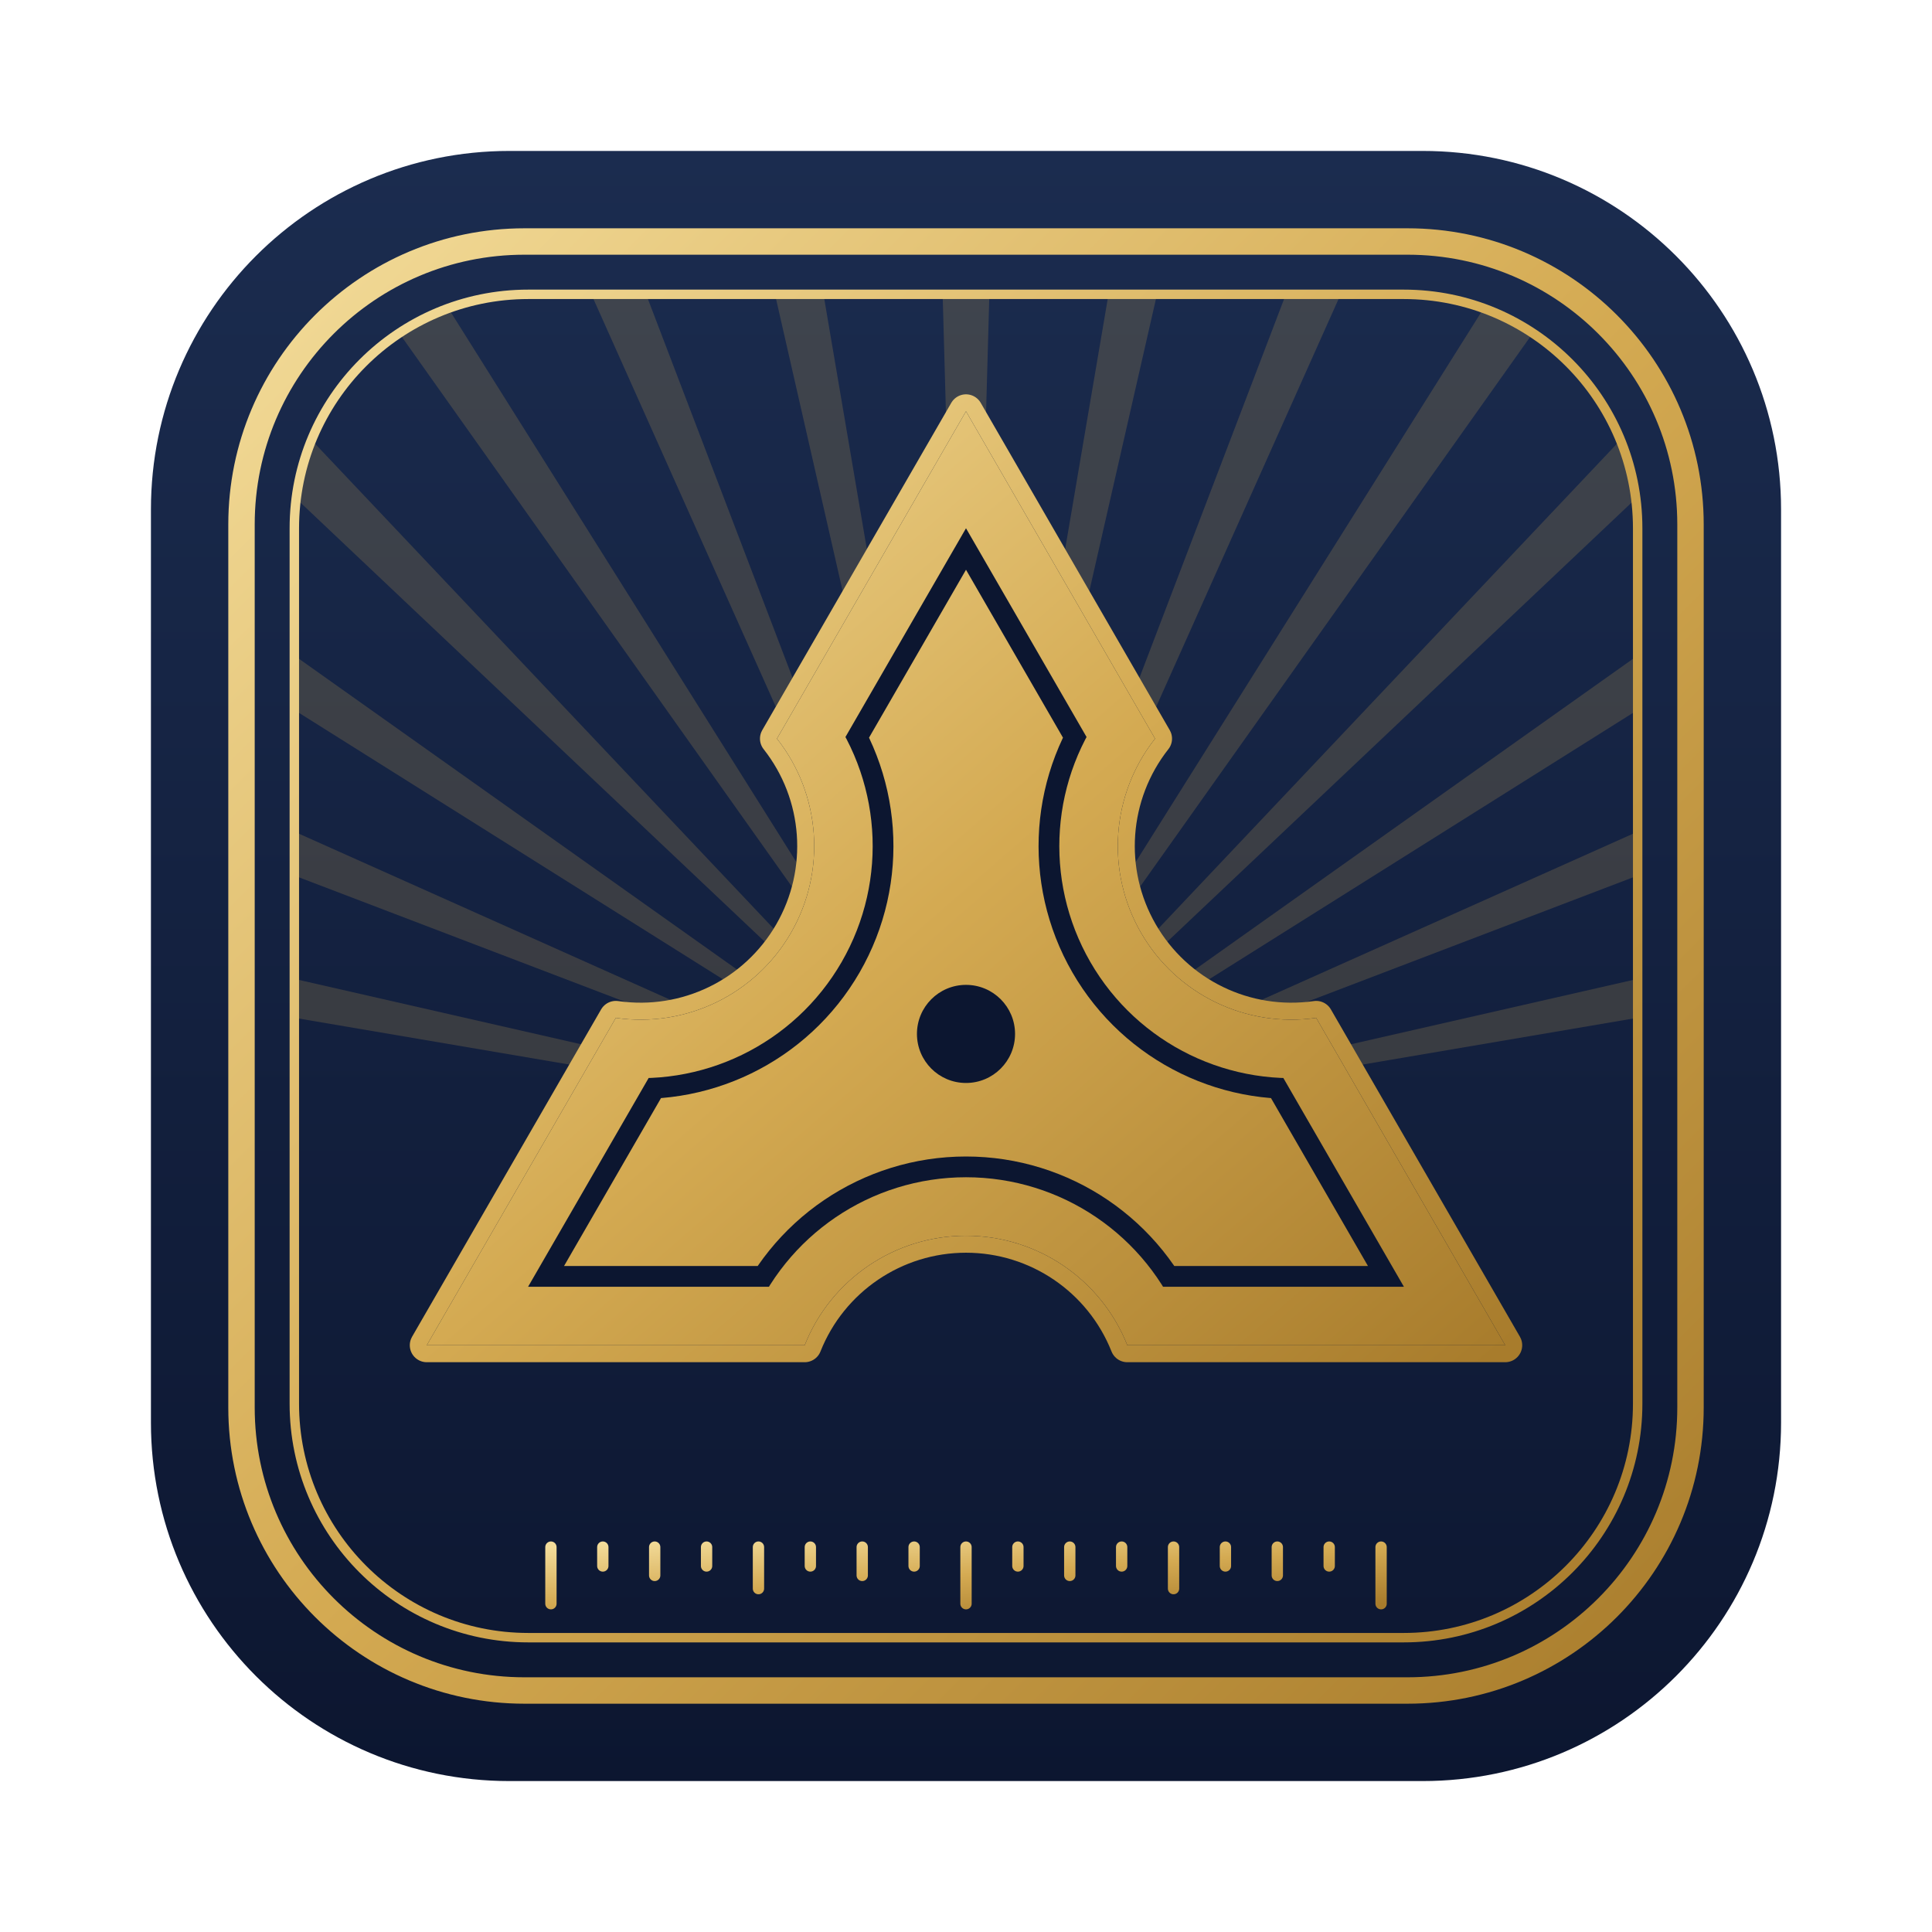
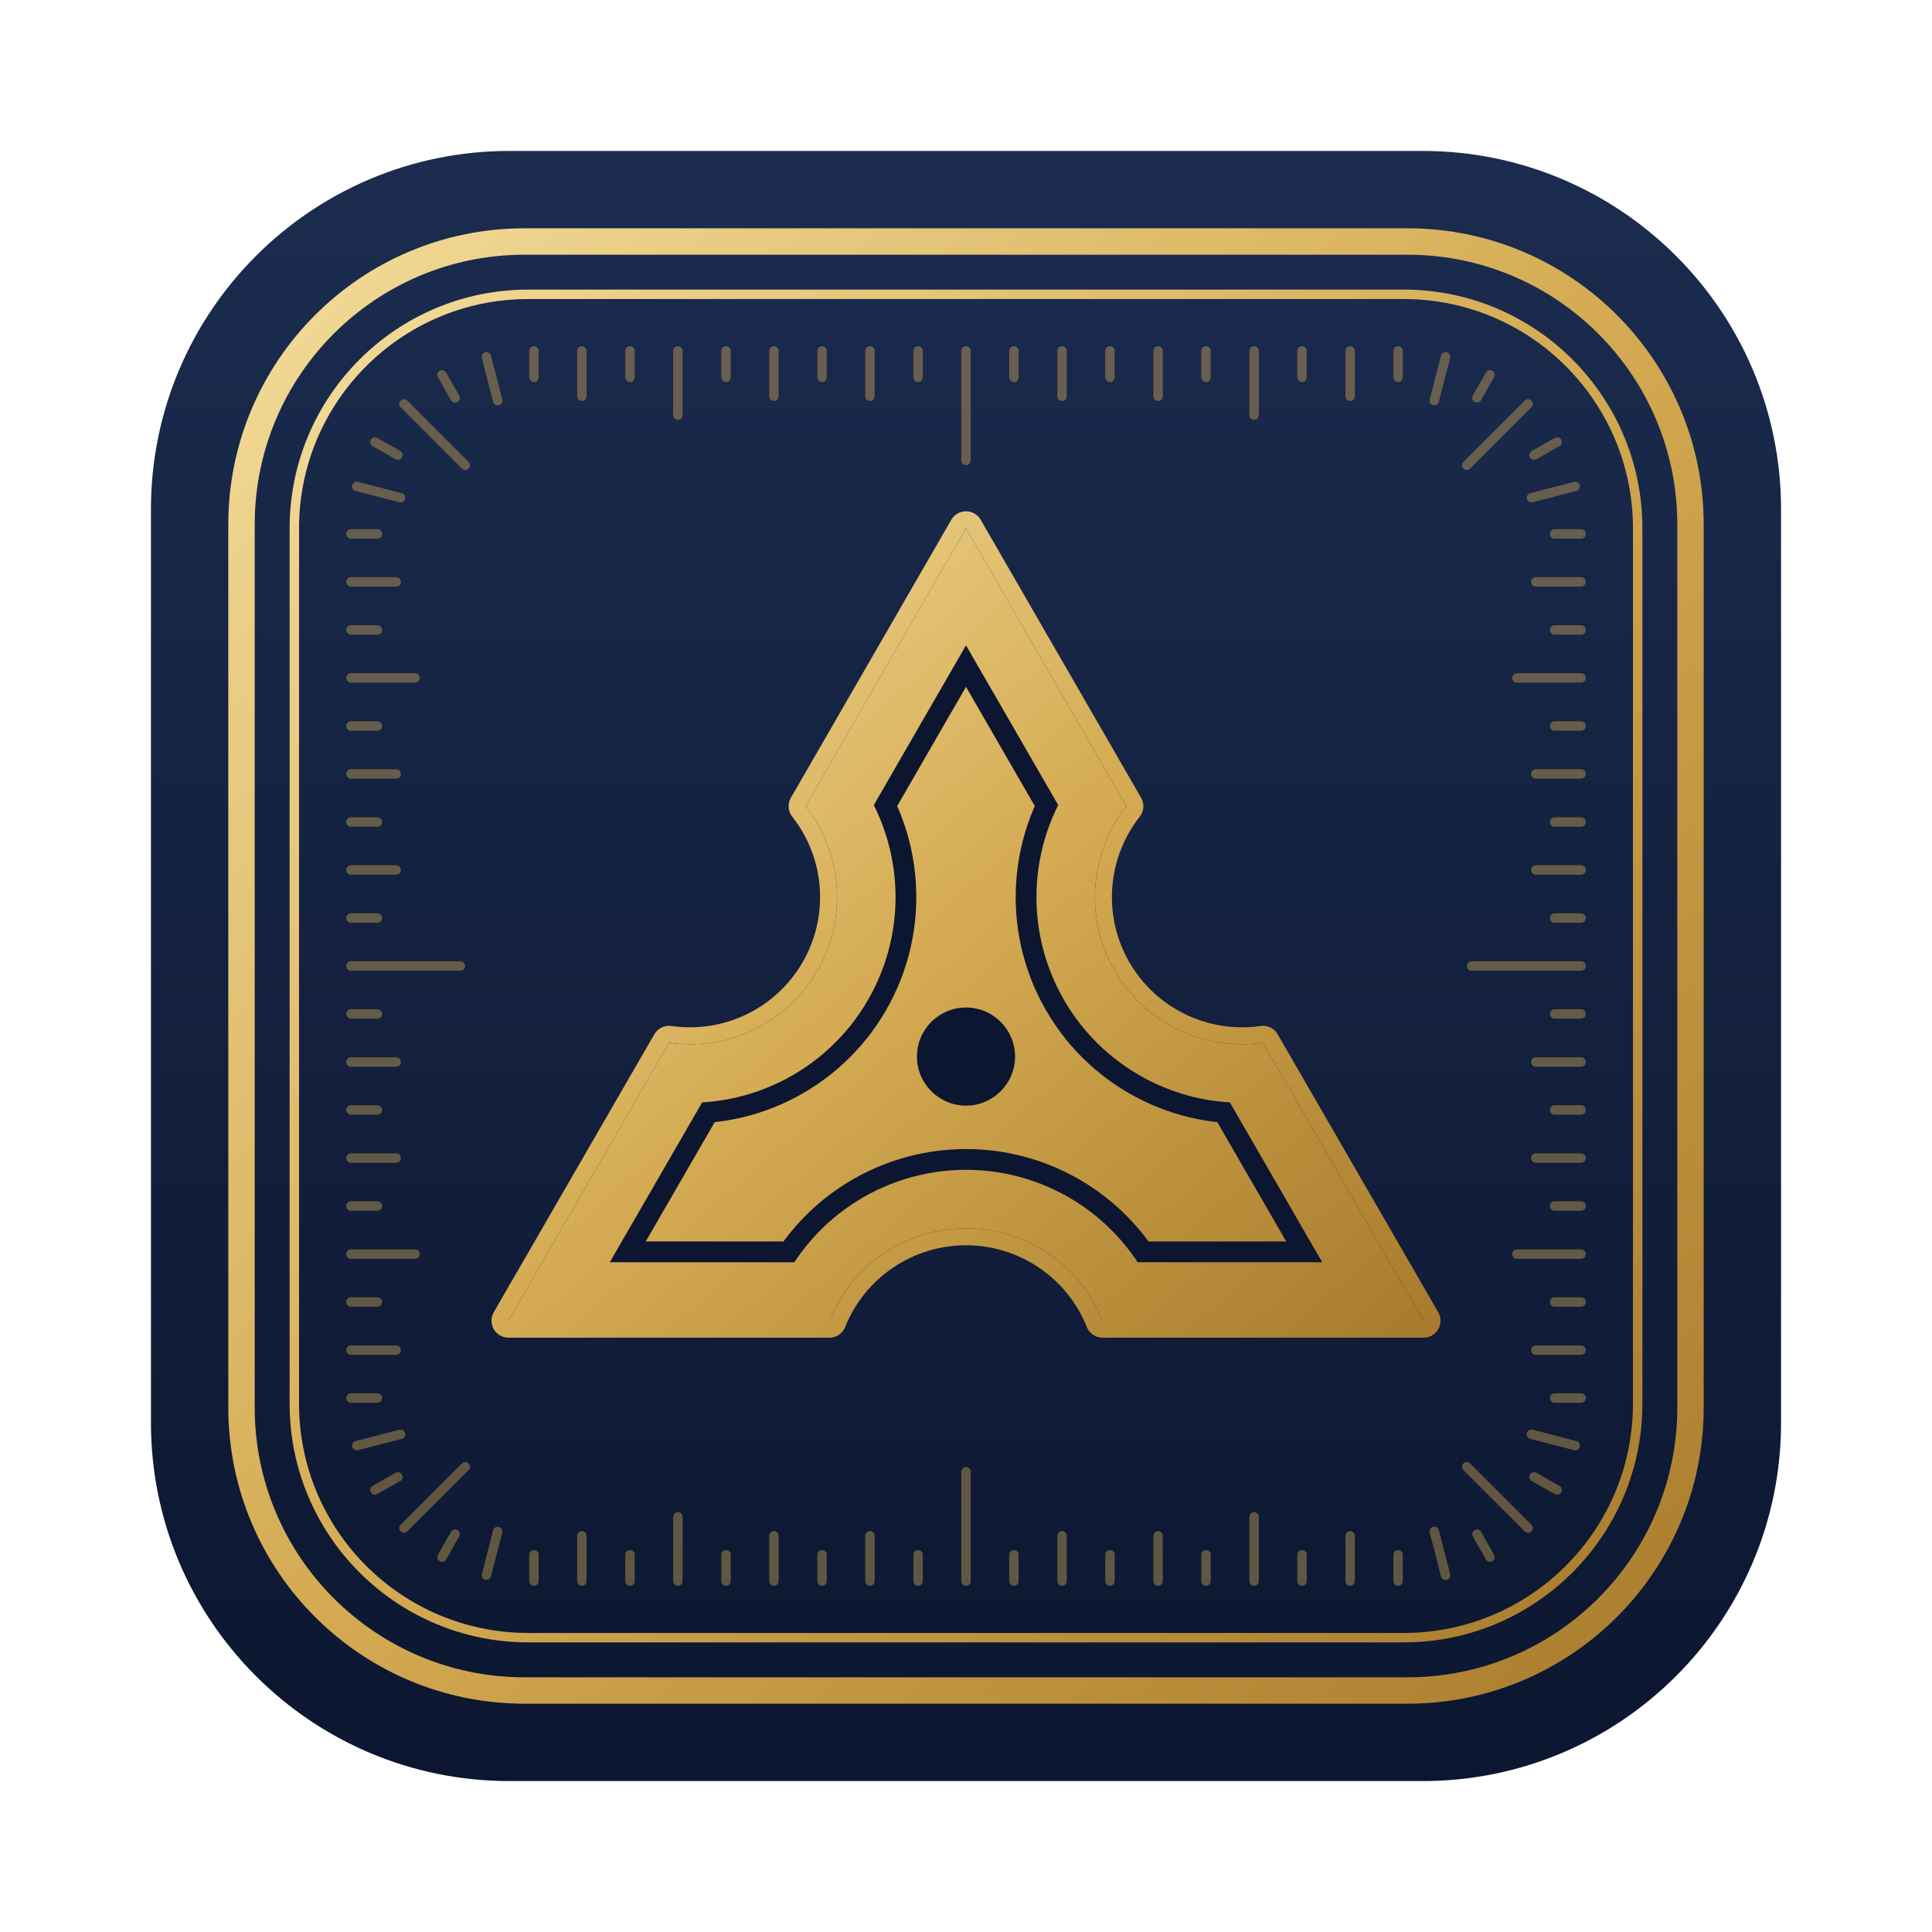
<svg xmlns="http://www.w3.org/2000/svg" viewBox="0 0 1024 1024">
  <defs>
    <linearGradient id="bg" x1="0" y1="0" x2="0" y2="1">
      <stop offset="0" stop-color="#1b2c4f" />
      <stop offset="1" stop-color="#0c1630" />
    </linearGradient>
    <linearGradient id="gold" x1="0" y1="0" x2="1" y2="1">
      <stop offset="0" stop-color="#f3dc9a" />
      <stop offset=".5" stop-color="#d4aa52" />
      <stop offset="1" stop-color="#a87c2c" />
    </linearGradient>
    <clipPath id="tile">
      <rect x="156" y="156" width="712" height="712" rx="124" />
    </clipPath>
    <clipPath id="ruler">
-       <path d="M512 218L612.2 391.5A92 92 0 0 0 697.6 539.5L797.8 713L597.5 713A92 92 0 0 0 426.5 713L226.2 713L326.4 539.5A92 92 0 0 0 411.8 391.5L512 218Z" />
+       <path d="M512 280L597 427.3A78 78 0 0 0 669.4 552.7L754.5 700L584.4 700A78 78 0 0 0 439.6 700L269.5 700L354.6 552.7A78 78 0 0 0 427 427.3L512 280Z" />
    </clipPath>
  </defs>
  <rect x="80" y="80" width="864" height="864" rx="190" fill="url(#bg)" />
-   <g clip-path="url(#tile)" fill="#d4aa52" opacity=".2">
-     <path d="M512 600L-0.6 512.8L5 484.4ZM512 600L26.2 414.5L37.3 387.7ZM512 600L71.7 323.3L87.9 299.1ZM512 600L134.2 242.7L154.7 222.2ZM512 600L211.1 175.9L235.3 159.7ZM512 600L299.7 125.3L326.5 114.2ZM512 600L396.4 93L424.8 87.4ZM512 600L497.5 80.2L526.5 80.2ZM512 600L599.2 87.4L627.6 93ZM512 600L697.5 114.2L724.3 125.3ZM512 600L788.7 159.7L812.9 175.9ZM512 600L869.3 222.2L889.8 242.7ZM512 600L936.1 299.1L952.3 323.3ZM512 600L986.7 387.7L997.8 414.5ZM512 600L1019 484.4L1024.6 512.8Z" />
+   <g clip-path="url(#tile)" fill="#d4aa52">
+     <path d="M512 186L512 244M537.4 186L537.4 200M562.9 186L562.9 210M588.3 186L588.3 200M613.8 186L613.8 210M639.2 186L639.2 200M664.7 186L664.7 220M690.1 186L690.1 200M715.6 186L715.6 210M741 186L741 200M766.2 189.1L760.2 212.3M789.7 198.7L782.8 210.9M809.9 214.1L777.4 246.6M825.3 234.3L813.1 241.2M834.9 257.8L811.7 263.8M838 283L824 283M838 308.4L814 308.4M838 333.9L824 333.9M838 359.3L804 359.3M838 384.8L824 384.8M838 410.2L814 410.2M838 435.7L824 435.7M838 461.1L814 461.1M838 486.6L824 486.6M838 512L780 512M838 537.4L824 537.4M838 562.9L814 562.9M838 588.3L824 588.3M838 613.8L814 613.8M838 639.2L824 639.2M838 664.7L804 664.7M838 690.1L824 690.1M838 715.6L814 715.6M838 741L824 741M834.9 766.2L811.7 760.2M825.3 789.7L813.1 782.8M809.9 809.9L777.4 777.4M789.7 825.3L782.8 813.1M766.2 834.9L760.2 811.7M741 838L741 824M715.6 838L715.6 814M690.1 838L690.1 824M664.7 838L664.7 804M639.2 838L639.2 824M613.8 838L613.8 814M588.3 838L588.3 824M562.9 838L562.9 814M537.4 838L537.4 824M512 838L512 780M486.6 838L486.6 824M461.1 838L461.1 814M435.7 838L435.7 824M410.2 838L410.2 814M384.8 838L384.8 824M359.3 838L359.3 804M333.9 838L333.9 824M308.4 838L308.4 814M283 838L283 824M257.8 834.9L263.8 811.7M234.3 825.3L241.2 813.1M214.1 809.9L246.6 777.4M198.7 789.7L210.9 782.8M189.1 766.2L212.3 760.2M186 741L200 741M186 715.6L210 715.6M186 690.1L200 690.1M186 664.7L220 664.7M186 639.2L200 639.2M186 613.8L210 613.8M186 588.3L200 588.3M186 562.9L210 562.9M186 537.4L200 537.4M186 512L244 512M186 486.6L200 486.6M186 461.1L210 461.1M186 435.7L200 435.7M186 410.2L210 410.2M186 384.8L200 384.8M186 359.3L220 359.3M186 333.9L200 333.9M186 308.4L210 308.4M186 283L200 283M189.1 257.8L212.3 263.8M198.7 234.3L210.9 241.2M214.1 214.1L246.6 246.6M234.3 198.7L241.2 210.9M257.8 189.1L263.8 212.3M283 186L283 200M308.4 186L308.4 210M333.9 186L333.9 200M359.3 186L359.3 220M384.8 186L384.8 200M410.2 186L410.2 210M435.7 186L435.7 200M461.1 186L461.1 210M486.6 186L486.6 200" stroke="#d4aa52" stroke-width="5" stroke-linecap="round" opacity=".42" />
  </g>
  <rect x="128" y="128" width="768" height="768" rx="150" fill="none" stroke="url(#gold)" stroke-width="14" />
  <rect x="156" y="156" width="712" height="712" rx="124" fill="none" stroke="url(#gold)" stroke-width="5" />
-   <path d="M512 218L612.2 391.5A92 92 0 0 0 697.6 539.5L797.8 713L597.5 713A92 92 0 0 0 426.5 713L226.2 713L326.4 539.5A92 92 0 0 0 411.8 391.5L512 218Z" fill="url(#gold)" stroke="url(#gold)" stroke-width="18" stroke-linejoin="round" />
+   <path d="M512 280L597 427.3A78 78 0 0 0 669.4 552.7L754.5 700L584.4 700A78 78 0 0 0 439.6 700L269.5 700L354.6 552.7A78 78 0 0 0 427 427.3L512 280Z" fill="url(#gold)" stroke="url(#gold)" stroke-width="18" stroke-linejoin="round" />
  <g clip-path="url(#ruler)" fill="none" stroke-linejoin="round">
-     <path d="M512 218L612.2 391.5A92 92 0 0 0 697.6 539.5L797.8 713L597.5 713A92 92 0 0 0 426.5 713L226.2 713L326.4 539.5A92 92 0 0 0 411.8 391.5L512 218Z" stroke="#0c1630" stroke-width="84" />
-     <path d="M512 218L612.2 391.5A92 92 0 0 0 697.6 539.5L797.8 713L597.5 713A92 92 0 0 0 426.5 713L226.2 713L326.4 539.5A92 92 0 0 0 411.8 391.5L512 218Z" stroke="url(#gold)" stroke-width="62" />
+     <path d="M512 280L597 427.3A78 78 0 0 0 669.4 552.7L754.5 700L584.4 700A78 78 0 0 0 439.6 700L269.5 700L354.6 552.7A78 78 0 0 0 427 427.3L512 280Z" stroke="#0c1630" stroke-width="84" />
+     <path d="M512 280L597 427.3A78 78 0 0 0 669.4 552.7L754.5 700L584.4 700A78 78 0 0 0 439.6 700L269.5 700L354.6 552.7A78 78 0 0 0 427 427.3L512 280Z" stroke="url(#gold)" stroke-width="62" />
  </g>
-   <circle cx="512" cy="548" r="26" fill="#0c1630" />
-   <g stroke="url(#gold)" stroke-width="7" stroke-linecap="round" fill="none">
-     <path d="M292 820h440" />
-     <path d="M292 820v30M319.5 820v10M347 820v15M374.5 820v10M402 820v22M429.5 820v10M457 820v15M484.5 820v10M512 820v30M539.5 820v10M567 820v15M594.5 820v10M622 820v22M649.5 820v10M677 820v15M704.5 820v10M732 820v30" stroke-width="6" />
-   </g>
+   <circle cx="512" cy="560" r="26" fill="#0c1630" />
</svg>
